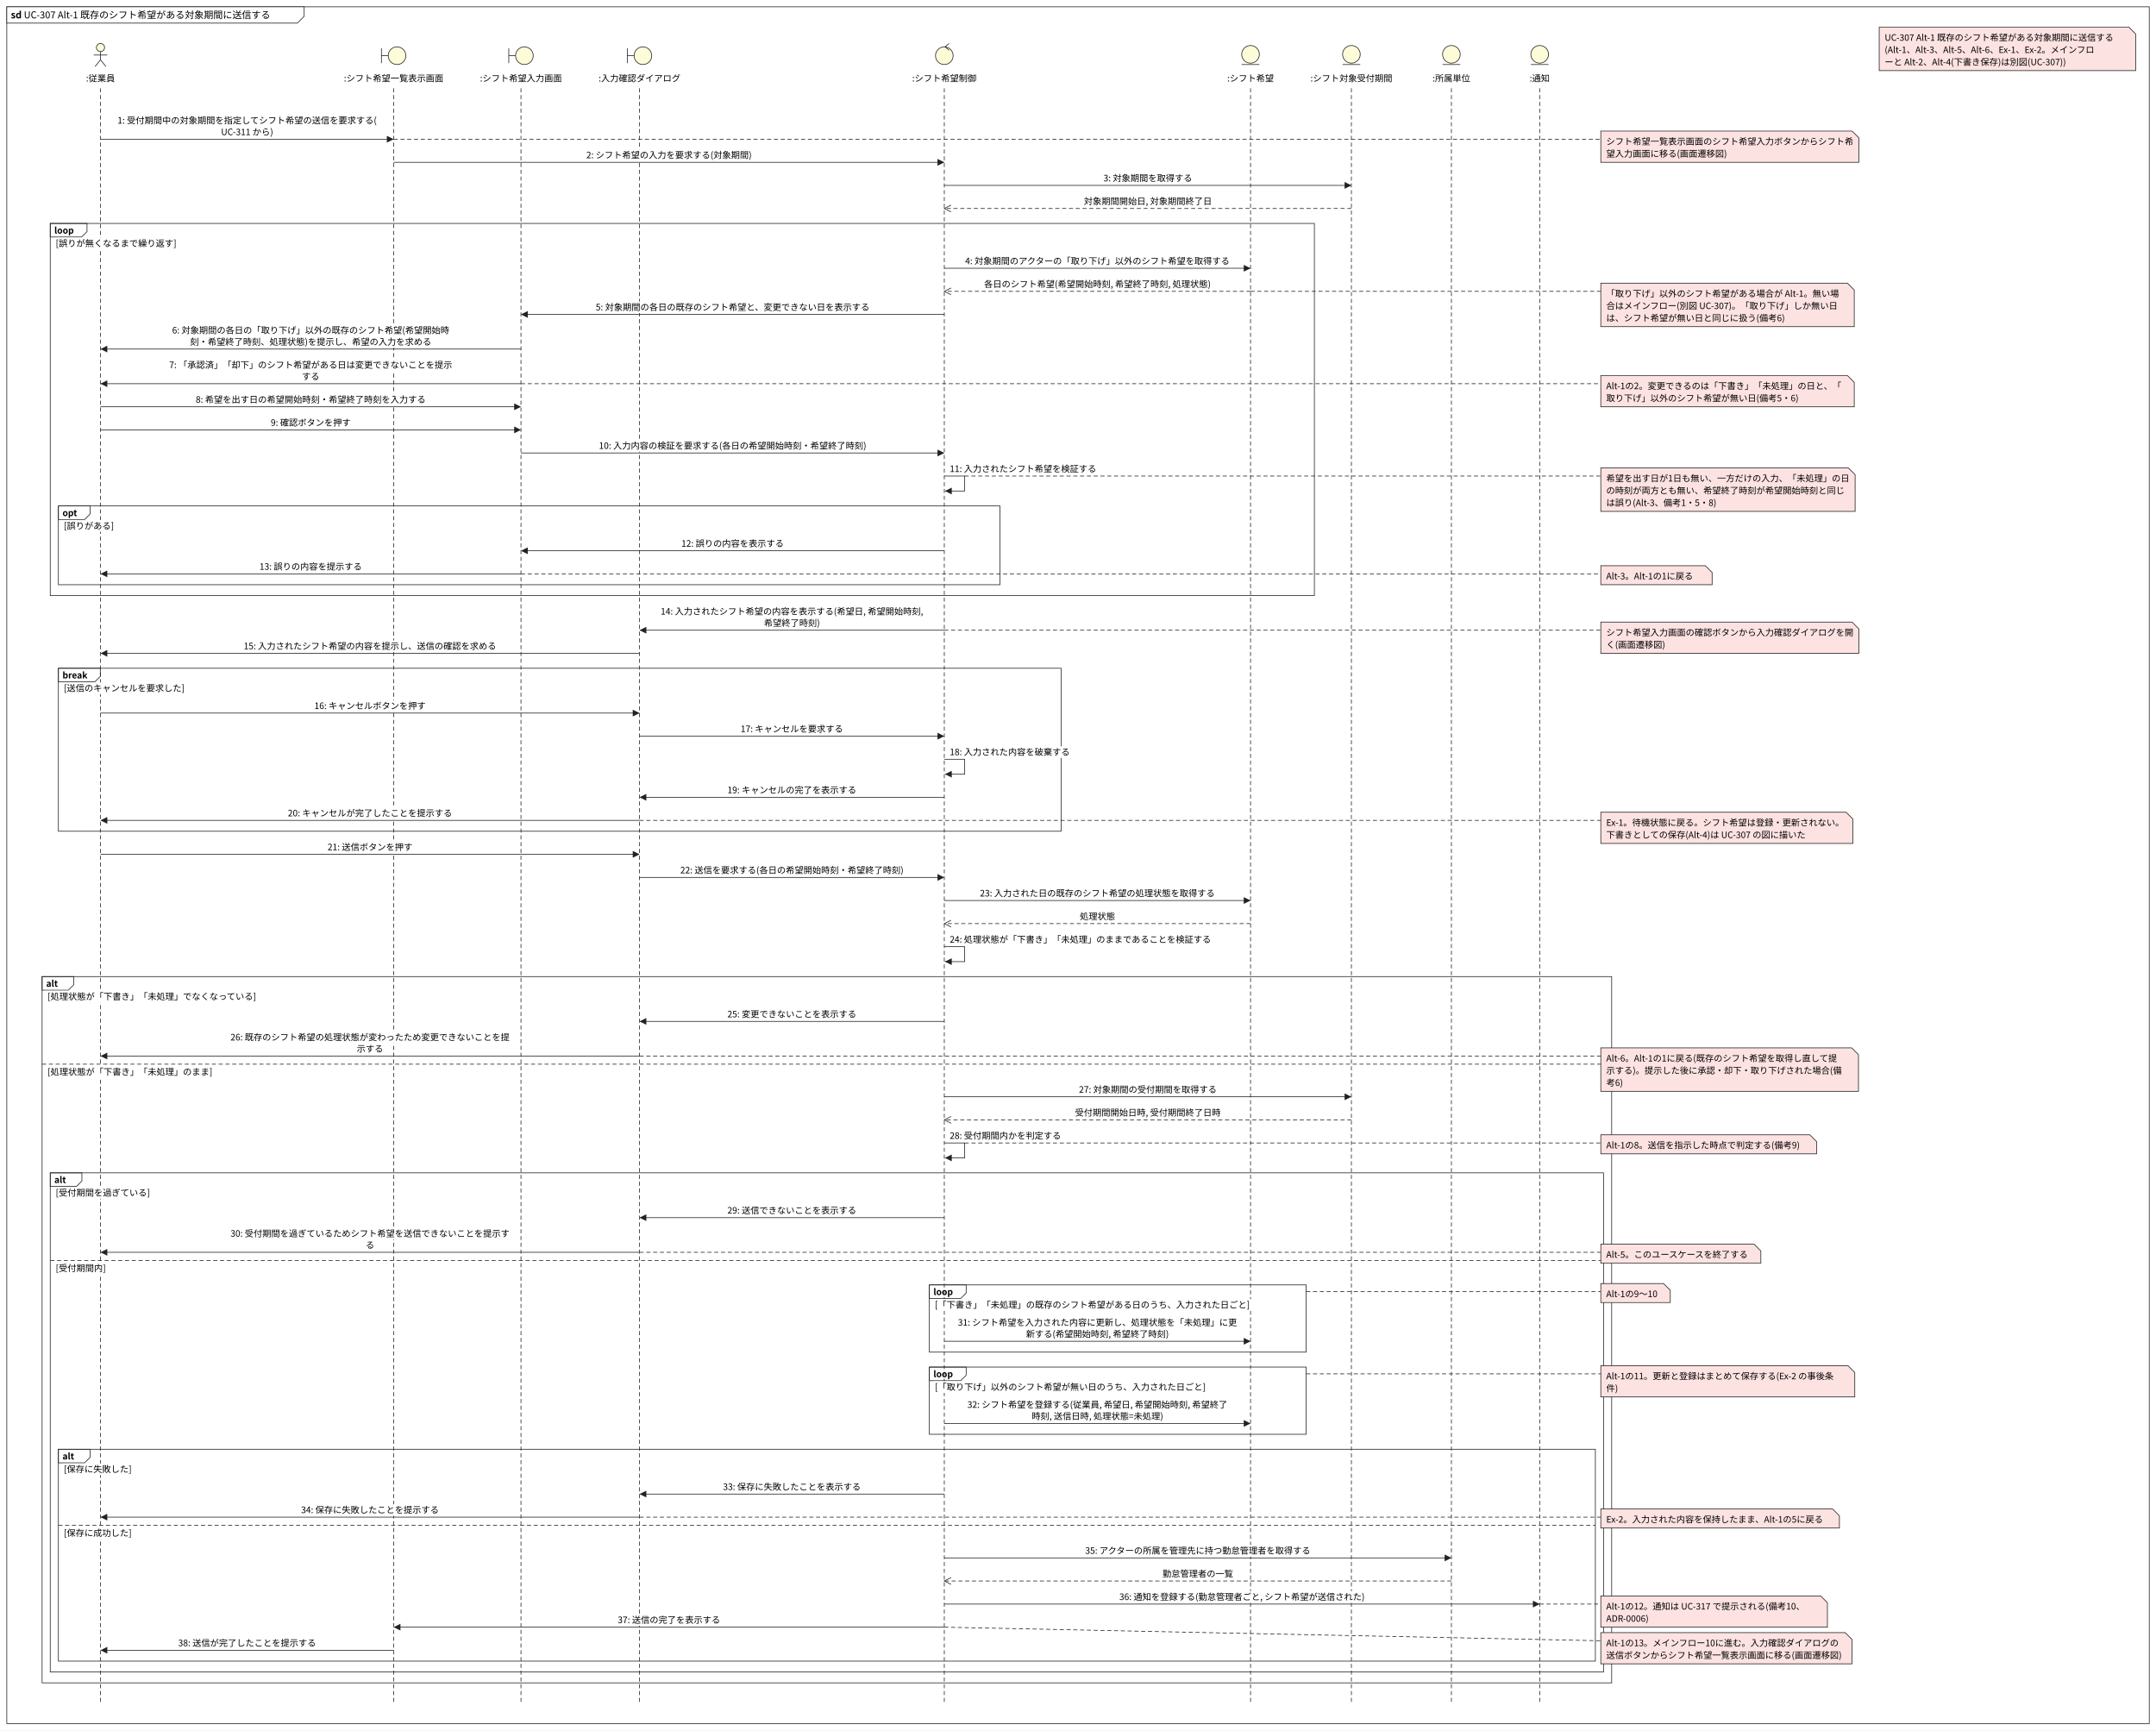
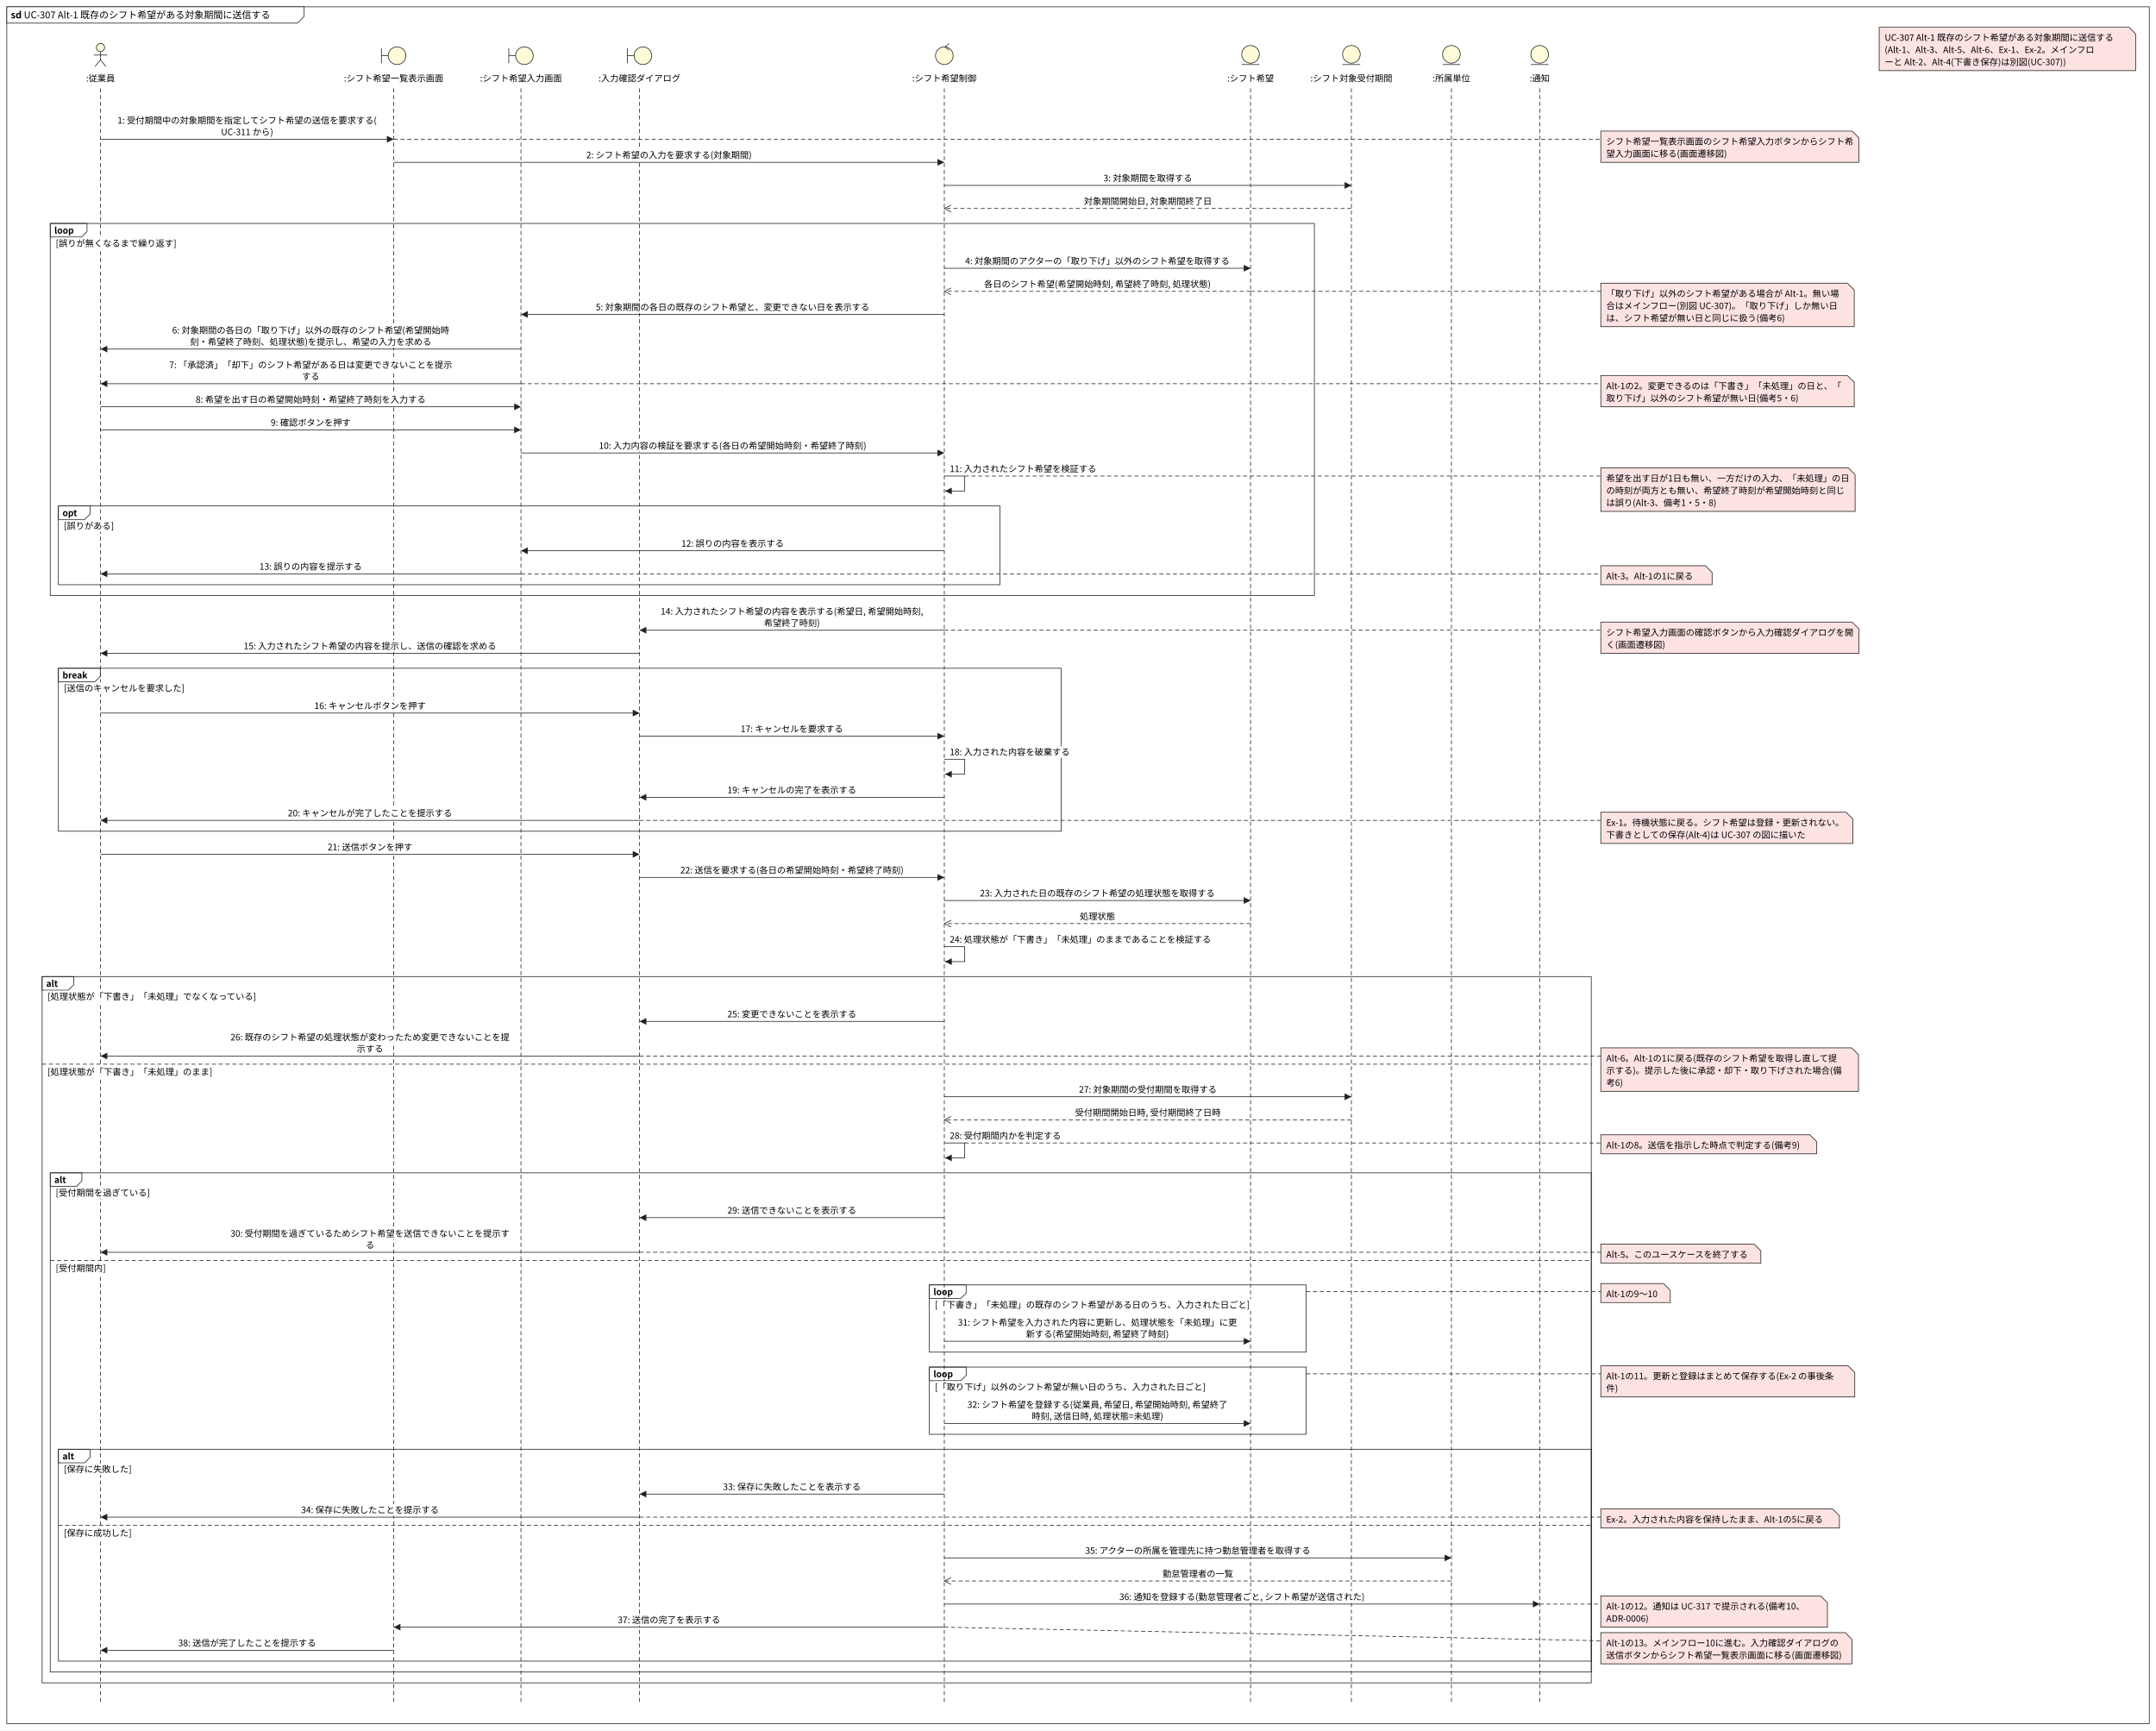
<svg xmlns="http://www.w3.org/2000/svg" width="3175" height="2548" viewBox="0 0 3175 2548" font-family="'Noto Sans CJK JP','Noto Sans JP','Hiragino Sans','Yu Gothic','Meiryo','IPAGothic',sans-serif">
  <rect width="100%" height="100%" fill="#fff" />
  <rect x="10" y="10" width="3155.1" height="2528.0" fill="none" stroke="#222" />
  <path d="M10 10 H447.9 V24 L437.9 34 H10 Z" fill="#fff" stroke="#222" />
  <line x1="148.0" y1="205.0" x2="578.7" y2="205.0" stroke="#222" stroke-width="1" />
  <polygon points="579.7,205.0 569.7,200.0 569.7,210.0" fill="#222" />
  <line x1="579.7" y1="205.0" x2="2357.4" y2="205.0" stroke="#222" stroke-width="1" stroke-dasharray="6 4" />
  <line x1="579.7" y1="239.0" x2="1389.6" y2="239.0" stroke="#222" stroke-width="1" />
  <polygon points="1390.6,239.0 1380.6,234.0 1380.6,244.0" fill="#222" />
  <line x1="1390.6" y1="273.0" x2="1989.1" y2="273.0" stroke="#222" stroke-width="1" />
  <polygon points="1990.1,273.0 1980.1,268.0 1980.1,278.0" fill="#222" />
  <line x1="1990.1" y1="307.0" x2="1391.6" y2="307.0" stroke="#222" stroke-width="1" stroke-dasharray="6 4" />
  <polyline points="1400.6,302.0 1390.6,307.0 1400.6,312.0" fill="none" stroke="#222" />
  <path d="M74 329 H128.16 V341 L120.16 349 H74 Z" fill="#fff" stroke="#222" />
  <line x1="1390.6" y1="395.0" x2="1840.6" y2="395.0" stroke="#222" stroke-width="1" />
  <polygon points="1841.6,395.0 1831.6,390.0 1831.6,400.0" fill="#222" />
  <line x1="1841.6" y1="429.0" x2="1391.6" y2="429.0" stroke="#222" stroke-width="1" stroke-dasharray="6 4" />
  <polyline points="1400.6,424.0 1390.6,429.0 1400.6,434.0" fill="none" stroke="#222" />
  <line x1="1841.6" y1="429.0" x2="2357.4" y2="429.0" stroke="#222" stroke-width="1" stroke-dasharray="6 4" />
  <line x1="1390.6" y1="463.0" x2="768.2" y2="463.0" stroke="#222" stroke-width="1" />
  <polygon points="767.2,463.0 777.2,458.0 777.2,468.0" fill="#222" />
  <line x1="767.2" y1="514.0" x2="149.0" y2="514.0" stroke="#222" stroke-width="1" />
  <polygon points="148.0,514.0 158.0,509.0 158.0,519.0" fill="#222" />
  <line x1="767.2" y1="565.0" x2="149.0" y2="565.0" stroke="#222" stroke-width="1" />
  <polygon points="148.0,565.0 158.0,560.0 158.0,570.0" fill="#222" />
  <line x1="767.2" y1="565.0" x2="2357.4" y2="565.0" stroke="#222" stroke-width="1" stroke-dasharray="6 4" />
  <line x1="148.0" y1="599.0" x2="766.2" y2="599.0" stroke="#222" stroke-width="1" />
  <polygon points="767.2,599.0 757.2,594.0 757.2,604.0" fill="#222" />
  <line x1="148.0" y1="633.0" x2="766.2" y2="633.0" stroke="#222" stroke-width="1" />
  <polygon points="767.2,633.0 757.2,628.0 757.2,638.0" fill="#222" />
  <line x1="767.2" y1="667.0" x2="1389.6" y2="667.0" stroke="#222" stroke-width="1" />
  <polygon points="1390.6,667.0 1380.6,662.0 1380.6,672.0" fill="#222" />
  <polyline points="1390.64,701 1420.64,701 1420.64,723 1391.64,723" fill="none" stroke="#222" />
  <polygon points="1391.6,723.0 1401.6,718.0 1401.6,728.0" fill="#222" />
  <line x1="1420.6" y1="701.0" x2="2357.4" y2="701.0" stroke="#222" stroke-width="1" stroke-dasharray="6 4" />
  <path d="M86 745 H132.62 V757 L124.62 765 H86 Z" fill="#fff" stroke="#222" />
  <line x1="1390.6" y1="811.0" x2="768.2" y2="811.0" stroke="#222" stroke-width="1" />
  <polygon points="767.2,811.0 777.2,806.0 777.2,816.0" fill="#222" />
  <line x1="767.2" y1="845.0" x2="149.0" y2="845.0" stroke="#222" stroke-width="1" />
  <polygon points="148.0,845.0 158.0,840.0 158.0,850.0" fill="#222" />
  <line x1="767.2" y1="845.0" x2="2357.4" y2="845.0" stroke="#222" stroke-width="1" stroke-dasharray="6 4" />
  <rect x="86.0" y="745.0" width="1386.6" height="116.0" rx="0" fill="none" stroke="#222" />
  <rect x="74.0" y="329.0" width="1861.6" height="548.0" rx="0" fill="none" stroke="#222" />
  <line x1="1390.6" y1="928.0" x2="942.8" y2="928.0" stroke="#222" stroke-width="1" />
  <polygon points="941.8,928.0 951.8,923.0 951.8,933.0" fill="#222" />
  <line x1="1390.6" y1="928.0" x2="2357.4" y2="928.0" stroke="#222" stroke-width="1" stroke-dasharray="6 4" />
  <line x1="941.8" y1="962.0" x2="149.0" y2="962.0" stroke="#222" stroke-width="1" />
  <polygon points="148.0,962.0 158.0,957.0 158.0,967.0" fill="#222" />
  <path d="M86 984 H147.7 V996 L139.7 1004 H86 Z" fill="#fff" stroke="#222" />
  <line x1="148.0" y1="1050.0" x2="940.8" y2="1050.0" stroke="#222" stroke-width="1" />
  <polygon points="941.8,1050.0 931.8,1045.0 931.8,1055.0" fill="#222" />
  <line x1="941.8" y1="1084.0" x2="1389.6" y2="1084.0" stroke="#222" stroke-width="1" />
  <polygon points="1390.6,1084.0 1380.6,1079.0 1380.6,1089.0" fill="#222" />
  <polyline points="1390.64,1118 1420.64,1118 1420.64,1140 1391.64,1140" fill="none" stroke="#222" />
  <polygon points="1391.6,1140.0 1401.6,1135.0 1401.6,1145.0" fill="#222" />
  <line x1="1390.6" y1="1174.0" x2="942.8" y2="1174.0" stroke="#222" stroke-width="1" />
  <polygon points="941.8,1174.0 951.8,1169.0 951.8,1179.0" fill="#222" />
  <line x1="941.8" y1="1208.0" x2="149.0" y2="1208.0" stroke="#222" stroke-width="1" />
  <polygon points="148.0,1208.0 158.0,1203.0 158.0,1213.0" fill="#222" />
  <line x1="941.8" y1="1208.0" x2="2357.4" y2="1208.0" stroke="#222" stroke-width="1" stroke-dasharray="6 4" />
  <rect x="86.0" y="984.0" width="1476.6" height="240.0" rx="0" fill="none" stroke="#222" />
  <line x1="148.0" y1="1258.0" x2="940.8" y2="1258.0" stroke="#222" stroke-width="1" />
  <polygon points="941.8,1258.0 931.8,1253.0 931.8,1263.0" fill="#222" />
  <line x1="941.8" y1="1292.0" x2="1389.6" y2="1292.0" stroke="#222" stroke-width="1" />
  <polygon points="1390.6,1292.0 1380.6,1287.0 1380.6,1297.0" fill="#222" />
  <line x1="1390.6" y1="1326.0" x2="1840.6" y2="1326.0" stroke="#222" stroke-width="1" />
  <polygon points="1841.6,1326.0 1831.6,1321.0 1831.6,1331.0" fill="#222" />
  <line x1="1841.6" y1="1360.0" x2="1391.6" y2="1360.0" stroke="#222" stroke-width="1" stroke-dasharray="6 4" />
  <polyline points="1400.6,1355.0 1390.6,1360.0 1400.6,1365.0" fill="none" stroke="#222" />
  <polyline points="1390.64,1394 1420.64,1394 1420.64,1416 1391.64,1416" fill="none" stroke="#222" />
  <polygon points="1391.6,1416.0 1401.6,1411.0 1401.6,1421.0" fill="#222" />
  <path d="M62 1438 H108.62 V1450 L100.62 1458 H62 Z" fill="#fff" stroke="#222" />
  <line x1="1390.6" y1="1504.0" x2="942.8" y2="1504.0" stroke="#222" stroke-width="1" />
  <polygon points="941.8,1504.0 951.8,1499.0 951.8,1509.0" fill="#222" />
  <line x1="941.8" y1="1555.0" x2="149.0" y2="1555.0" stroke="#222" stroke-width="1" />
  <polygon points="148.0,1555.0 158.0,1550.0 158.0,1560.0" fill="#222" />
  <line x1="941.8" y1="1555.0" x2="2357.4" y2="1555.0" stroke="#222" stroke-width="1" stroke-dasharray="6 4" />
  <line x1="1390.6" y1="1615.0" x2="1989.1" y2="1615.0" stroke="#222" stroke-width="1" />
  <polygon points="1990.1,1615.0 1980.1,1610.0 1980.1,1620.0" fill="#222" />
  <line x1="1990.1" y1="1649.0" x2="1391.6" y2="1649.0" stroke="#222" stroke-width="1" stroke-dasharray="6 4" />
  <polyline points="1400.6,1644.0 1390.6,1649.0 1400.6,1654.0" fill="none" stroke="#222" />
  <polyline points="1390.64,1683 1420.64,1683 1420.64,1705 1391.64,1705" fill="none" stroke="#222" />
  <polygon points="1391.6,1705.0 1401.6,1700.0 1401.6,1710.0" fill="#222" />
  <line x1="1420.6" y1="1683.0" x2="2357.4" y2="1683.0" stroke="#222" stroke-width="1" stroke-dasharray="6 4" />
  <path d="M74 1727 H120.62 V1739 L112.62 1747 H74 Z" fill="#fff" stroke="#222" />
  <line x1="1390.6" y1="1793.0" x2="942.8" y2="1793.0" stroke="#222" stroke-width="1" />
  <polygon points="941.8,1793.0 951.8,1788.0 951.8,1798.0" fill="#222" />
  <line x1="941.8" y1="1844.0" x2="149.0" y2="1844.0" stroke="#222" stroke-width="1" />
  <polygon points="148.0,1844.0 158.0,1839.0 158.0,1849.0" fill="#222" />
  <line x1="941.8" y1="1844.0" x2="2357.4" y2="1844.0" stroke="#222" stroke-width="1" stroke-dasharray="6 4" />
  <path d="M1368.64 1892 H1422.8 V1904 L1414.8 1912 H1368.64 Z" fill="#fff" stroke="#222" />
  <line x1="1390.6" y1="1975.0" x2="1840.6" y2="1975.0" stroke="#222" stroke-width="1" />
  <polygon points="1841.6,1975.0 1831.6,1970.0 1831.6,1980.0" fill="#222" />
  <rect x="1368.6" y="1892.0" width="554.9" height="99.0" rx="0" fill="none" stroke="#222" />
  <line x1="1923.6" y1="1902.0" x2="2357.4" y2="1902.0" stroke="#222" stroke-width="1" stroke-dasharray="6 4" />
  <path d="M1368.64 2013 H1422.8 V2025 L1414.8 2033 H1368.64 Z" fill="#fff" stroke="#222" />
  <line x1="1390.6" y1="2096.0" x2="1840.6" y2="2096.0" stroke="#222" stroke-width="1" />
  <polygon points="1841.6,2096.0 1831.6,2091.0 1831.6,2101.0" fill="#222" />
  <rect x="1368.6" y="2013.0" width="554.9" height="99.0" rx="0" fill="none" stroke="#222" />
  <line x1="1923.6" y1="2023.0" x2="2357.4" y2="2023.0" stroke="#222" stroke-width="1" stroke-dasharray="6 4" />
  <path d="M86 2134 H132.62 V2146 L124.62 2154 H86 Z" fill="#fff" stroke="#222" />
  <line x1="1390.6" y1="2200.0" x2="942.8" y2="2200.0" stroke="#222" stroke-width="1" />
  <polygon points="941.8,2200.0 951.8,2195.0 951.8,2205.0" fill="#222" />
  <line x1="941.8" y1="2234.0" x2="149.0" y2="2234.0" stroke="#222" stroke-width="1" />
  <polygon points="148.0,2234.0 158.0,2229.0 158.0,2239.0" fill="#222" />
  <line x1="941.8" y1="2234.0" x2="2357.4" y2="2234.0" stroke="#222" stroke-width="1" stroke-dasharray="6 4" />
  <line x1="1390.6" y1="2294.0" x2="2136.4" y2="2294.0" stroke="#222" stroke-width="1" />
  <polygon points="2137.4,2294.0 2127.4,2289.0 2127.4,2299.0" fill="#222" />
  <line x1="2137.4" y1="2328.0" x2="1391.6" y2="2328.0" stroke="#222" stroke-width="1" stroke-dasharray="6 4" />
  <polyline points="1400.6,2323.0 1390.6,2328.0 1400.6,2333.0" fill="none" stroke="#222" />
  <line x1="1390.6" y1="2362.0" x2="2266.4" y2="2362.0" stroke="#222" stroke-width="1" />
  <polygon points="2267.4,2362.0 2257.4,2357.0 2257.4,2367.0" fill="#222" />
  <line x1="2267.4" y1="2362.0" x2="2357.4" y2="2362.0" stroke="#222" stroke-width="1" stroke-dasharray="6 4" />
  <line x1="1390.6" y1="2396.0" x2="580.7" y2="2396.0" stroke="#222" stroke-width="1" />
  <polygon points="579.7,2396.0 589.7,2391.0 589.7,2401.0" fill="#222" />
  <line x1="1390.6" y1="2396.0" x2="2357.4" y2="2416.0" stroke="#222" stroke-width="1" stroke-dasharray="6 4" />
  <line x1="579.7" y1="2430.0" x2="149.0" y2="2430.0" stroke="#222" stroke-width="1" />
  <polygon points="148.0,2430.0 158.0,2425.0 158.0,2435.0" fill="#222" />
-   <rect x="86.0" y="2134.0" width="2263.4" height="312.0" rx="0" fill="none" stroke="#222" />
-   <line x1="86.0" y1="2246.0" x2="2349.4" y2="2246.0" stroke="#222" stroke-width="1" stroke-dasharray="6 4" />
-   <rect x="74.0" y="1727.0" width="2287.4" height="735.0" rx="0" fill="none" stroke="#222" />
-   <line x1="74.0" y1="1856.0" x2="2361.4" y2="1856.0" stroke="#222" stroke-width="1" stroke-dasharray="6 4" />
-   <rect x="62.0" y="1438.0" width="2311.4" height="1040.0" rx="0" fill="none" stroke="#222" />
-   <line x1="62.0" y1="1567.0" x2="2373.4" y2="1567.0" stroke="#222" stroke-width="1" stroke-dasharray="6 4" />
+   <rect x="86.0" y="2134.0" width="2257.4" height="312.0" rx="0" fill="none" stroke="#222" />
+   <line x1="86.0" y1="2246.0" x2="2343.4" y2="2246.0" stroke="#222" stroke-width="1" stroke-dasharray="6 4" />
+   <rect x="74.0" y="1727.0" width="2269.4" height="735.0" rx="0" fill="none" stroke="#222" />
+   <line x1="74.0" y1="1856.0" x2="2343.4" y2="1856.0" stroke="#222" stroke-width="1" stroke-dasharray="6 4" />
+   <rect x="62.0" y="1438.0" width="2281.4" height="1040.0" rx="0" fill="none" stroke="#222" />
+   <line x1="62.0" y1="1567.0" x2="2343.4" y2="1567.0" stroke="#222" stroke-width="1" stroke-dasharray="6 4" />
  <circle cx="148" cy="70" r="6" fill="#fefbd8" stroke="#222" />
  <path d="M148 76 V88 M138 81 H158 M148 88 L140 98 M148 88 L156 98" fill="none" stroke="#222" />
  <line x1="148.0" y1="130.0" x2="148.0" y2="2508.0" stroke="#222" stroke-width="1" stroke-dasharray="6 4" />
  <circle cx="584.7" cy="82" r="13" fill="#fefbd8" stroke="#222" />
  <path d="M571.7 82 H561.7 M561.7 71 V93" fill="none" stroke="#222" />
  <line x1="579.7" y1="130.0" x2="579.7" y2="2508.0" stroke="#222" stroke-width="1" stroke-dasharray="6 4" />
  <circle cx="772.24" cy="82" r="13" fill="#fefbd8" stroke="#222" />
  <path d="M759.24 82 H749.24 M749.24 71 V93" fill="none" stroke="#222" />
  <line x1="767.2" y1="130.0" x2="767.2" y2="2508.0" stroke="#222" stroke-width="1" stroke-dasharray="6 4" />
  <circle cx="946.78" cy="82" r="13" fill="#fefbd8" stroke="#222" />
  <path d="M933.78 82 H923.78 M923.78 71 V93" fill="none" stroke="#222" />
  <line x1="941.8" y1="130.0" x2="941.8" y2="2508.0" stroke="#222" stroke-width="1" stroke-dasharray="6 4" />
  <circle cx="1390.64" cy="82" r="13" fill="#fefbd8" stroke="#222" />
  <path d="M1391.64 69 l6 -5 M1391.64 69 l6 5" fill="none" stroke="#222" />
  <line x1="1390.6" y1="130.0" x2="1390.6" y2="2508.0" stroke="#222" stroke-width="1" stroke-dasharray="6 4" />
  <circle cx="1841.58" cy="80" r="13" fill="#fefbd8" stroke="#222" />
  <path d="M1828.58 95 H1854.58" fill="none" stroke="#222" />
  <line x1="1841.6" y1="130.0" x2="1841.6" y2="2508.0" stroke="#222" stroke-width="1" stroke-dasharray="6 4" />
  <circle cx="1990.12" cy="80" r="13" fill="#fefbd8" stroke="#222" />
  <path d="M1977.12 95 H2003.12" fill="none" stroke="#222" />
  <line x1="1990.1" y1="130.0" x2="1990.1" y2="2508.0" stroke="#222" stroke-width="1" stroke-dasharray="6 4" />
  <circle cx="2137.39" cy="80" r="13" fill="#fefbd8" stroke="#222" />
  <path d="M2124.39 95 H2150.39" fill="none" stroke="#222" />
  <line x1="2137.4" y1="130.0" x2="2137.4" y2="2508.0" stroke="#222" stroke-width="1" stroke-dasharray="6 4" />
  <circle cx="2267.39" cy="80" r="13" fill="#fefbd8" stroke="#222" />
  <path d="M2254.39 95 H2280.39" fill="none" stroke="#222" />
  <line x1="2267.4" y1="130.0" x2="2267.4" y2="2508.0" stroke="#222" stroke-width="1" stroke-dasharray="6 4" />
  <rect x="164.8" y="169.0" width="398.2" height="17.0" fill="#fff" />
  <text x="363.9" y="182.0" font-size="13" text-anchor="middle">1: 受付期間中の対象期間を指定してシフト希望の送信を要求する(</text>
  <rect x="318.7" y="186.0" width="90.3" height="17.0" fill="#fff" />
  <text x="363.9" y="199.0" font-size="13" text-anchor="middle">UC-311 から)</text>
  <rect x="853.8" y="220.0" width="262.7" height="17.0" fill="#fff" />
  <text x="985.2" y="233.0" font-size="13" text-anchor="middle">2: シフト希望の入力を要求する(対象期間)</text>
  <rect x="1618.6" y="254.0" width="143.6" height="17.0" fill="#fff" />
  <text x="1690.4" y="267.0" font-size="13" text-anchor="middle">3: 対象期間を取得する</text>
  <rect x="1589.8" y="288.0" width="201.1" height="17.0" fill="#fff" />
  <text x="1690.4" y="301.0" font-size="13" text-anchor="middle">対象期間開始日, 対象期間終了日</text>
  <text x="80.0" y="344.0" font-size="13" text-anchor="start" font-weight="bold">loop</text>
  <rect x="80.0" y="350.0" width="188.1" height="17.0" fill="#fff" />
  <text x="82.0" y="363.0" font-size="13" text-anchor="start">[誤りが無くなるまで繰り返す]</text>
  <rect x="1414.3" y="376.0" width="403.6" height="17.0" fill="#fff" />
  <text x="1616.1" y="389.0" font-size="13" text-anchor="middle">4: 対象期間のアクターの「取り下げ」以外のシフト希望を取得する</text>
  <rect x="1435.5" y="410.0" width="361.2" height="17.0" fill="#fff" />
  <text x="1616.1" y="423.0" font-size="13" text-anchor="middle">各日のシフト希望(希望開始時刻, 希望終了時刻, 処理状態)</text>
  <rect x="870.6" y="444.0" width="416.6" height="17.0" fill="#fff" />
  <text x="1078.9" y="457.0" font-size="13" text-anchor="middle">5: 対象期間の各日の既存のシフト希望と、変更できない日を表示する</text>
  <rect x="245.5" y="478.0" width="424.2" height="17.0" fill="#fff" />
  <text x="457.6" y="491.0" font-size="13" text-anchor="middle">6: 対象期間の各日の「取り下げ」以外の既存のシフト希望(希望開始時</text>
  <rect x="276.4" y="495.0" width="362.5" height="17.0" fill="#fff" />
  <text x="457.6" y="508.0" font-size="13" text-anchor="middle">刻・希望終了時刻、処理状態)を提示し、希望の入力を求める</text>
  <rect x="242.8" y="529.0" width="429.6" height="17.0" fill="#fff" />
  <text x="457.6" y="542.0" font-size="13" text-anchor="middle">7: 「承認済」「却下」のシフト希望がある日は変更できないことを提示</text>
  <rect x="442.6" y="546.0" width="30.0" height="17.0" fill="#fff" />
  <text x="457.6" y="559.0" font-size="13" text-anchor="middle">する</text>
  <rect x="281.8" y="580.0" width="351.6" height="17.0" fill="#fff" />
  <text x="457.6" y="593.0" font-size="13" text-anchor="middle">8: 希望を出す日の希望開始時刻・希望終了時刻を入力する</text>
  <rect x="392.3" y="614.0" width="130.6" height="17.0" fill="#fff" />
  <text x="457.6" y="627.0" font-size="13" text-anchor="middle">9: 確認ボタンを押す</text>
  <rect x="872.3" y="648.0" width="413.2" height="17.0" fill="#fff" />
  <text x="1078.9" y="661.0" font-size="13" text-anchor="middle">10: 入力内容の検証を要求する(各日の希望開始時刻・希望終了時刻)</text>
  <rect x="1396.6" y="682.0" width="229.2" height="17.0" fill="#fff" />
  <text x="1398.6" y="695.0" font-size="13" text-anchor="start">11: 入力されたシフト希望を検証する</text>
  <text x="92.0" y="760.0" font-size="13" text-anchor="start" font-weight="bold">opt</text>
  <rect x="92.0" y="766.0" width="84.1" height="17.0" fill="#fff" />
  <text x="94.0" y="779.0" font-size="13" text-anchor="start">[誤りがある]</text>
  <rect x="996.9" y="792.0" width="164.2" height="17.0" fill="#fff" />
  <text x="1078.9" y="805.0" font-size="13" text-anchor="middle">12: 誤りの内容を表示する</text>
  <rect x="375.5" y="826.0" width="164.2" height="17.0" fill="#fff" />
  <text x="457.6" y="839.0" font-size="13" text-anchor="middle">13: 誤りの内容を提示する</text>
  <rect x="954.8" y="892.0" width="422.9" height="17.0" fill="#fff" />
  <text x="1166.2" y="905.0" font-size="13" text-anchor="middle">14: 入力されたシフト希望の内容を表示する(希望日, 希望開始時刻, </text>
  <rect x="1121.4" y="909.0" width="89.5" height="17.0" fill="#fff" />
  <text x="1166.2" y="922.0" font-size="13" text-anchor="middle">希望終了時刻)</text>
  <rect x="352.3" y="943.0" width="385.2" height="17.0" fill="#fff" />
  <text x="544.9" y="956.0" font-size="13" text-anchor="middle">15: 入力されたシフト希望の内容を提示し、送信の確認を求める</text>
  <text x="92.0" y="999.0" font-size="13" text-anchor="start" font-weight="bold">break</text>
  <rect x="92.0" y="1005.0" width="188.1" height="17.0" fill="#fff" />
  <text x="94.0" y="1018.0" font-size="13" text-anchor="start">[送信のキャンセルを要求した]</text>
  <rect x="456.3" y="1031.0" width="177.2" height="17.0" fill="#fff" />
  <text x="544.9" y="1044.0" font-size="13" text-anchor="middle">16: キャンセルボタンを押す</text>
  <rect x="1084.1" y="1065.0" width="164.2" height="17.0" fill="#fff" />
  <text x="1166.2" y="1078.0" font-size="13" text-anchor="middle">17: キャンセルを要求する</text>
  <rect x="1396.6" y="1099.0" width="190.2" height="17.0" fill="#fff" />
  <text x="1398.6" y="1112.0" font-size="13" text-anchor="start">18: 入力された内容を破棄する</text>
  <rect x="1064.6" y="1155.0" width="203.2" height="17.0" fill="#fff" />
  <text x="1166.2" y="1168.0" font-size="13" text-anchor="middle">19: キャンセルの完了を表示する</text>
  <rect x="417.3" y="1189.0" width="255.2" height="17.0" fill="#fff" />
  <text x="544.9" y="1202.0" font-size="13" text-anchor="middle">20: キャンセルが完了したことを提示する</text>
  <rect x="475.8" y="1239.0" width="138.2" height="17.0" fill="#fff" />
  <text x="544.9" y="1252.0" font-size="13" text-anchor="middle">21: 送信ボタンを押す</text>
  <rect x="992.1" y="1273.0" width="348.2" height="17.0" fill="#fff" />
  <text x="1166.2" y="1286.0" font-size="13" text-anchor="middle">22: 送信を要求する(各日の希望開始時刻・希望終了時刻)</text>
  <rect x="1436.5" y="1307.0" width="359.2" height="17.0" fill="#fff" />
  <text x="1616.1" y="1320.0" font-size="13" text-anchor="middle">23: 入力された日の既存のシフト希望の処理状態を取得する</text>
  <rect x="1588.1" y="1341.0" width="56.0" height="17.0" fill="#fff" />
  <text x="1616.1" y="1354.0" font-size="13" text-anchor="middle">処理状態</text>
  <rect x="1396.6" y="1375.0" width="398.2" height="17.0" fill="#fff" />
  <text x="1398.6" y="1388.0" font-size="13" text-anchor="start">24: 処理状態が「下書き」「未処理」のままであることを検証する</text>
  <text x="68.0" y="1453.0" font-size="13" text-anchor="start" font-weight="bold">alt</text>
  <rect x="68.0" y="1459.0" width="318.1" height="17.0" fill="#fff" />
  <text x="70.0" y="1472.0" font-size="13" text-anchor="start">[処理状態が「下書き」「未処理」でなくなっている]</text>
  <rect x="1064.6" y="1485.0" width="203.2" height="17.0" fill="#fff" />
  <text x="1166.2" y="1498.0" font-size="13" text-anchor="middle">25: 変更できないことを表示する</text>
  <rect x="332.8" y="1519.0" width="424.2" height="17.0" fill="#fff" />
  <text x="544.9" y="1532.0" font-size="13" text-anchor="middle">26: 既存のシフト希望の処理状態が変わったため変更できないことを提</text>
  <rect x="523.4" y="1536.0" width="43.0" height="17.0" fill="#fff" />
  <text x="544.9" y="1549.0" font-size="13" text-anchor="middle">示する</text>
  <rect x="68.0" y="1570.0" width="253.1" height="17.0" fill="#fff" />
  <text x="70.0" y="1583.0" font-size="13" text-anchor="start">[処理状態が「下書き」「未処理」のまま]</text>
  <rect x="1582.3" y="1596.0" width="216.2" height="17.0" fill="#fff" />
  <text x="1690.4" y="1609.0" font-size="13" text-anchor="middle">27: 対象期間の受付期間を取得する</text>
  <rect x="1576.8" y="1630.0" width="227.1" height="17.0" fill="#fff" />
  <text x="1690.4" y="1643.0" font-size="13" text-anchor="middle">受付期間開始日時, 受付期間終了日時</text>
  <rect x="1396.6" y="1664.0" width="177.2" height="17.0" fill="#fff" />
  <text x="1398.6" y="1677.0" font-size="13" text-anchor="start">28: 受付期間内かを判定する</text>
  <text x="80.0" y="1742.0" font-size="13" text-anchor="start" font-weight="bold">alt</text>
  <rect x="80.0" y="1748.0" width="149.1" height="17.0" fill="#fff" />
  <text x="82.0" y="1761.0" font-size="13" text-anchor="start">[受付期間を過ぎている]</text>
  <rect x="1064.6" y="1774.0" width="203.2" height="17.0" fill="#fff" />
  <text x="1166.2" y="1787.0" font-size="13" text-anchor="middle">29: 送信できないことを表示する</text>
  <rect x="332.8" y="1808.0" width="424.2" height="17.0" fill="#fff" />
  <text x="544.9" y="1821.0" font-size="13" text-anchor="middle">30: 受付期間を過ぎているためシフト希望を送信できないことを提示す</text>
  <rect x="536.4" y="1825.0" width="17.0" height="17.0" fill="#fff" />
  <text x="544.9" y="1838.0" font-size="13" text-anchor="middle">る</text>
  <rect x="80.0" y="1859.0" width="84.1" height="17.0" fill="#fff" />
  <text x="82.0" y="1872.0" font-size="13" text-anchor="start">[受付期間内]</text>
  <text x="1374.6" y="1907.0" font-size="13" text-anchor="start" font-weight="bold">loop</text>
  <rect x="1374.6" y="1913.0" width="474.1" height="17.0" fill="#fff" />
  <text x="1376.6" y="1926.0" font-size="13" text-anchor="start">[「下書き」「未処理」の既存のシフト希望がある日のうち、入力された日ごと]</text>
  <rect x="1404.0" y="1939.0" width="424.2" height="17.0" fill="#fff" />
  <text x="1616.1" y="1952.0" font-size="13" text-anchor="middle">31: シフト希望を入力された内容に更新し、処理状態を「未処理」に更</text>
  <rect x="1501.5" y="1956.0" width="229.2" height="17.0" fill="#fff" />
  <text x="1616.1" y="1969.0" font-size="13" text-anchor="middle">新する(希望開始時刻, 希望終了時刻)</text>
  <text x="1374.6" y="2028.0" font-size="13" text-anchor="start" font-weight="bold">loop</text>
  <rect x="1374.6" y="2034.0" width="409.1" height="17.0" fill="#fff" />
  <text x="1376.6" y="2047.0" font-size="13" text-anchor="start">[「取り下げ」以外のシフト希望が無い日のうち、入力された日ごと]</text>
  <rect x="1403.6" y="2060.0" width="424.9" height="17.0" fill="#fff" />
  <text x="1616.1" y="2073.0" font-size="13" text-anchor="middle">32: シフト希望を登録する(従業員, 希望日, 希望開始時刻, 希望終了</text>
  <rect x="1507.0" y="2077.0" width="218.2" height="17.0" fill="#fff" />
  <text x="1616.1" y="2090.0" font-size="13" text-anchor="middle">時刻, 送信日時, 処理状態=未処理)</text>
  <text x="92.0" y="2149.0" font-size="13" text-anchor="start" font-weight="bold">alt</text>
  <rect x="92.0" y="2155.0" width="110.1" height="17.0" fill="#fff" />
  <text x="94.0" y="2168.0" font-size="13" text-anchor="start">[保存に失敗した]</text>
  <rect x="1058.1" y="2181.0" width="216.2" height="17.0" fill="#fff" />
  <text x="1166.2" y="2194.0" font-size="13" text-anchor="middle">33: 保存に失敗したことを表示する</text>
  <rect x="436.8" y="2215.0" width="216.2" height="17.0" fill="#fff" />
  <text x="544.9" y="2228.0" font-size="13" text-anchor="middle">34: 保存に失敗したことを提示する</text>
  <rect x="92.0" y="2249.0" width="110.1" height="17.0" fill="#fff" />
  <text x="94.0" y="2262.0" font-size="13" text-anchor="start">[保存に成功した]</text>
  <rect x="1590.9" y="2275.0" width="346.2" height="17.0" fill="#fff" />
  <text x="1764.0" y="2288.0" font-size="13" text-anchor="middle">35: アクターの所属を管理先に持つ勤怠管理者を取得する</text>
  <rect x="1710.0" y="2309.0" width="108.0" height="17.0" fill="#fff" />
  <text x="1764.0" y="2322.0" font-size="13" text-anchor="middle">勤怠管理者の一覧</text>
  <rect x="1634.4" y="2343.0" width="389.3" height="17.0" fill="#fff" />
  <text x="1829.0" y="2356.0" font-size="13" text-anchor="middle">36: 通知を登録する(勤怠管理者ごと, シフト希望が送信された)</text>
  <rect x="903.1" y="2377.0" width="164.2" height="17.0" fill="#fff" />
  <text x="985.2" y="2390.0" font-size="13" text-anchor="middle">37: 送信の完了を表示する</text>
  <rect x="255.8" y="2411.0" width="216.2" height="17.0" fill="#fff" />
  <text x="363.9" y="2424.0" font-size="13" text-anchor="middle">38: 送信が完了したことを提示する</text>
  <text x="148.0" y="120.0" font-size="13" text-anchor="middle">:従業員</text>
  <text x="579.7" y="120.0" font-size="13" text-anchor="middle">:シフト希望一覧表示画面</text>
  <text x="767.2" y="120.0" font-size="13" text-anchor="middle">:シフト希望入力画面</text>
  <text x="941.8" y="120.0" font-size="13" text-anchor="middle">:入力確認ダイアログ</text>
  <text x="1390.6" y="120.0" font-size="13" text-anchor="middle">:シフト希望制御</text>
  <text x="1841.6" y="120.0" font-size="13" text-anchor="middle">:シフト希望</text>
  <text x="1990.1" y="120.0" font-size="13" text-anchor="middle">:シフト対象受付期間</text>
  <text x="2137.4" y="120.0" font-size="13" text-anchor="middle">:所属単位</text>
  <text x="2267.4" y="120.0" font-size="13" text-anchor="middle">:通知</text>
  <path d="M2357.39 193 H2727.39 L2737.39 203 V239 H2357.39 Z" fill="#fde2e2" stroke="#222" />
  <text x="2365.4" y="213.0" font-size="13" text-anchor="start">シフト希望一覧表示画面のシフト希望入力ボタンからシフト希</text>
  <text x="2365.4" y="231.0" font-size="13" text-anchor="start">望入力画面に移る(画面遷移図)</text>
  <path d="M2357.39 417 H2720.63 L2730.63 427 V481 H2357.39 Z" fill="#fde2e2" stroke="#222" />
  <text x="2365.4" y="437.0" font-size="13" text-anchor="start">「取り下げ」以外のシフト希望がある場合が Alt-1。無い場</text>
  <text x="2365.4" y="455.0" font-size="13" text-anchor="start">合はメインフロー(別図 UC-307)。「取り下げ」しか無い日</text>
  <text x="2365.4" y="473.0" font-size="13" text-anchor="start">は、シフト希望が無い日と同じに扱う(備考6)</text>
  <path d="M2357.39 553 H2720.63 L2730.63 563 V599 H2357.39 Z" fill="#fde2e2" stroke="#222" />
  <text x="2365.4" y="573.0" font-size="13" text-anchor="start">Alt-1の2。変更できるのは「下書き」「未処理」の日と、「</text>
  <text x="2365.4" y="591.0" font-size="13" text-anchor="start">取り下げ」以外のシフト希望が無い日(備考5・6)</text>
  <path d="M2357.39 689 H2721.93 L2731.93 699 V753 H2357.39 Z" fill="#fde2e2" stroke="#222" />
  <text x="2365.4" y="709.0" font-size="13" text-anchor="start">希望を出す日が1日も無い、一方だけの入力、「未処理」の日</text>
  <text x="2365.4" y="727.0" font-size="13" text-anchor="start">の時刻が両方とも無い、希望終了時刻が希望開始時刻と同じ </text>
  <text x="2365.4" y="745.0" font-size="13" text-anchor="start">は誤り(Alt-3、備考1・5・8)</text>
  <path d="M2357.39 833 H2511.33 L2521.33 843 V861 H2357.39 Z" fill="#fde2e2" stroke="#222" />
  <text x="2365.4" y="853.0" font-size="13" text-anchor="start">Alt-3。Alt-1の1に戻る</text>
  <path d="M2357.39 916 H2727.39 L2737.39 926 V962 H2357.39 Z" fill="#fde2e2" stroke="#222" />
  <text x="2365.4" y="936.0" font-size="13" text-anchor="start">シフト希望入力画面の確認ボタンから入力確認ダイアログを開</text>
  <text x="2365.4" y="954.0" font-size="13" text-anchor="start">く(画面遷移図)</text>
  <path d="M2357.39 1196 H2718.55 L2728.55 1206 V1242 H2357.39 Z" fill="#fde2e2" stroke="#222" />
  <text x="2365.4" y="1216.0" font-size="13" text-anchor="start">Ex-1。待機状態に戻る。シフト希望は登録・更新されない。</text>
  <text x="2365.4" y="1234.0" font-size="13" text-anchor="start">下書きとしての保存(Alt-4)は UC-307 の図に描いた</text>
  <path d="M2357.39 1543 H2726.87 L2736.87 1553 V1607 H2357.39 Z" fill="#fde2e2" stroke="#222" />
  <text x="2365.4" y="1563.0" font-size="13" text-anchor="start">Alt-6。Alt-1の1に戻る(既存のシフト希望を取得し直して提</text>
  <text x="2365.4" y="1581.0" font-size="13" text-anchor="start">示する)。提示した後に承認・却下・取り下げされた場合(備</text>
  <text x="2365.4" y="1599.0" font-size="13" text-anchor="start">考6)</text>
  <path d="M2357.39 1671 H2665.25 L2675.25 1681 V1699 H2357.39 Z" fill="#fde2e2" stroke="#222" />
  <text x="2365.4" y="1691.0" font-size="13" text-anchor="start">Alt-1の8。送信を指示した時点で判定する(備考9)</text>
  <path d="M2357.39 1832 H2583.09 L2593.09 1842 V1860 H2357.39 Z" fill="#fde2e2" stroke="#222" />
  <text x="2365.4" y="1852.0" font-size="13" text-anchor="start">Alt-5。このユースケースを終了する</text>
  <path d="M2357.39 1890 H2449.71 L2459.71 1900 V1918 H2357.39 Z" fill="#fde2e2" stroke="#222" />
  <text x="2365.4" y="1910.0" font-size="13" text-anchor="start">Alt-1の9〜10</text>
  <path d="M2357.39 2011 H2721.41 L2731.41 2021 V2057 H2357.39 Z" fill="#fde2e2" stroke="#222" />
  <text x="2365.4" y="2031.0" font-size="13" text-anchor="start">Alt-1の11。更新と登録はまとめて保存する(Ex-2 の事後条</text>
  <text x="2365.4" y="2049.0" font-size="13" text-anchor="start">件)</text>
  <path d="M2357.39 2222 H2698.79 L2708.79 2232 V2250 H2357.39 Z" fill="#fde2e2" stroke="#222" />
  <text x="2365.4" y="2242.0" font-size="13" text-anchor="start">Ex-2。入力された内容を保持したまま、Alt-1の5に戻る</text>
  <path d="M2357.39 2350 H2681.11 L2691.11 2360 V2396 H2357.39 Z" fill="#fde2e2" stroke="#222" />
  <text x="2365.4" y="2370.0" font-size="13" text-anchor="start">Alt-1の12。通知は UC-317 で提示される(備考10、</text>
  <text x="2365.4" y="2388.0" font-size="13" text-anchor="start">ADR-0006)</text>
  <path d="M2357.39 2404 H2717.25 L2727.25 2414 V2450 H2357.39 Z" fill="#fde2e2" stroke="#222" />
  <text x="2365.4" y="2424.0" font-size="13" text-anchor="start">Alt-1の13。メインフロー10に進む。入力確認ダイアログの</text>
  <text x="2365.4" y="2442.0" font-size="13" text-anchor="start">送信ボタンからシフト希望一覧表示画面に移る(画面遷移図)</text>
  <path d="M2767.39 40 H3135.05 L3145.05 50 V104 H2767.39 Z" fill="#fde2e2" stroke="#222" />
  <text x="2775.4" y="60.0" font-size="13" text-anchor="start">UC-307 Alt-1 既存のシフト希望がある対象期間に送信する</text>
  <text x="2775.4" y="78.0" font-size="13" text-anchor="start">(Alt-1、Alt-3、Alt-5、Alt-6、Ex-1、Ex-2。メインフロ</text>
  <text x="2775.4" y="96.0" font-size="13" text-anchor="start">ーと Alt-2、Alt-4(下書き保存)は別図(UC-307))</text>
  <text x="16" y="27" font-size="14">
    <tspan font-weight="bold">sd</tspan> UC-307 Alt-1 既存のシフト希望がある対象期間に送信する</text>
</svg>
